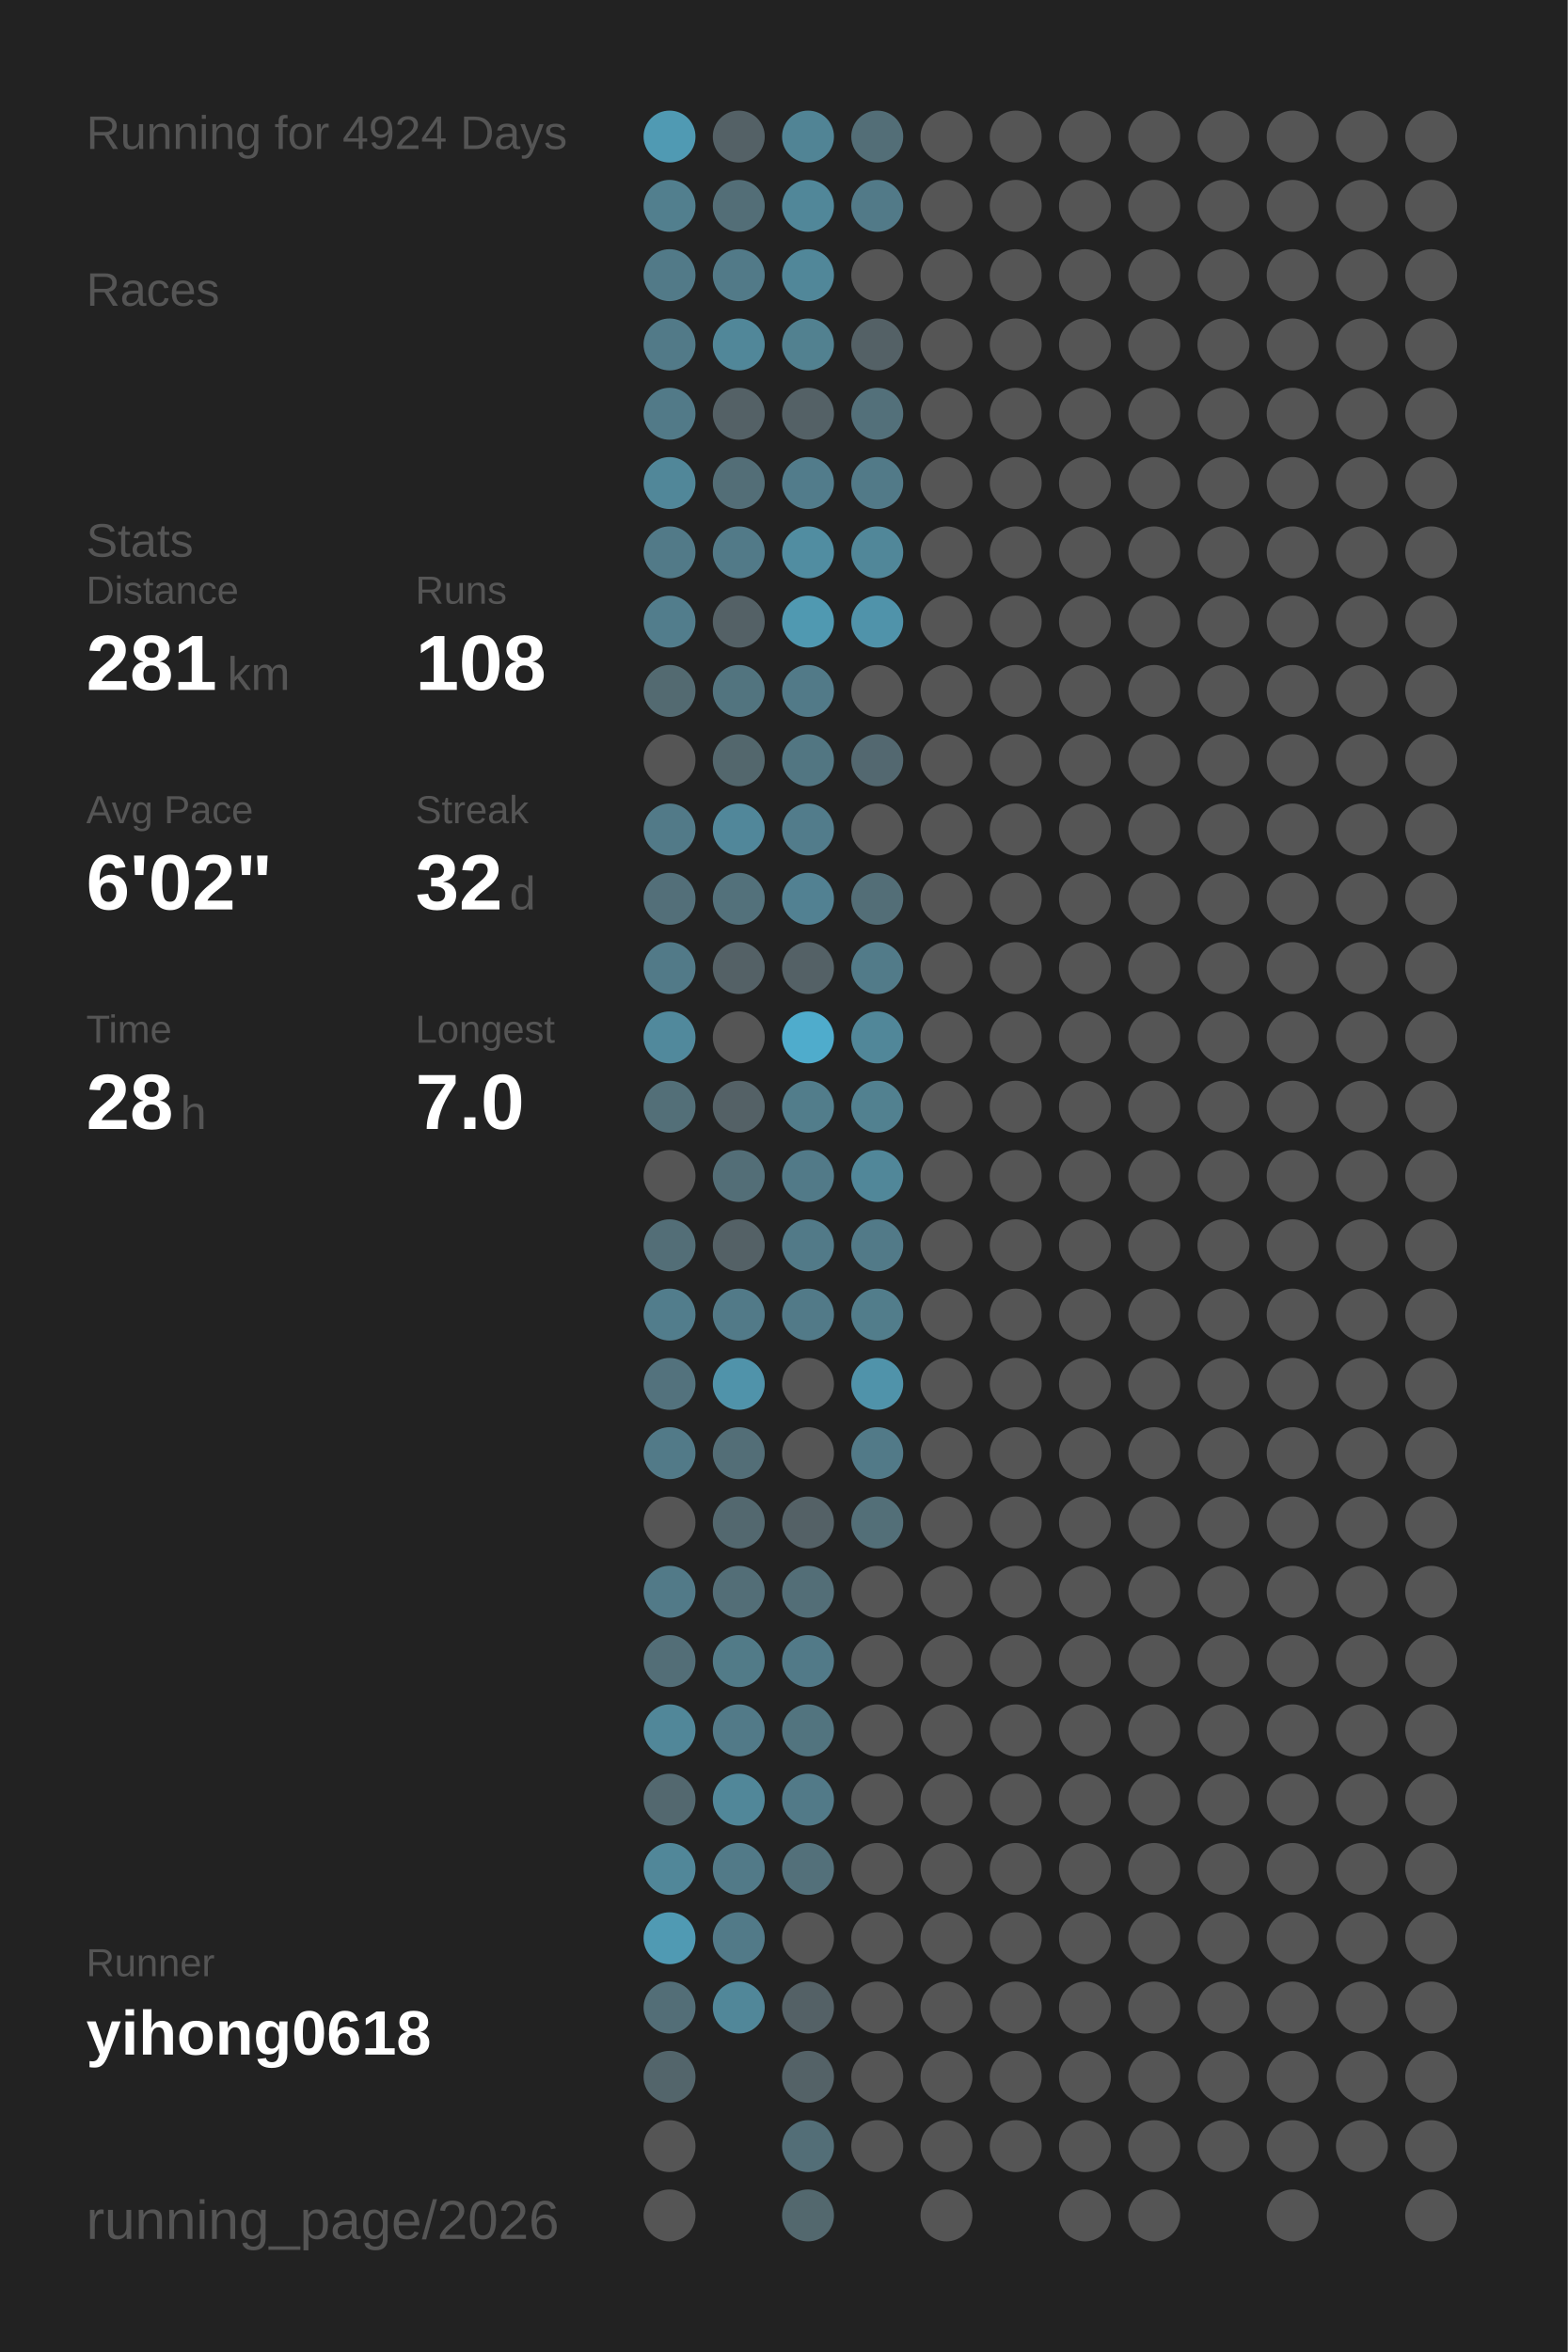
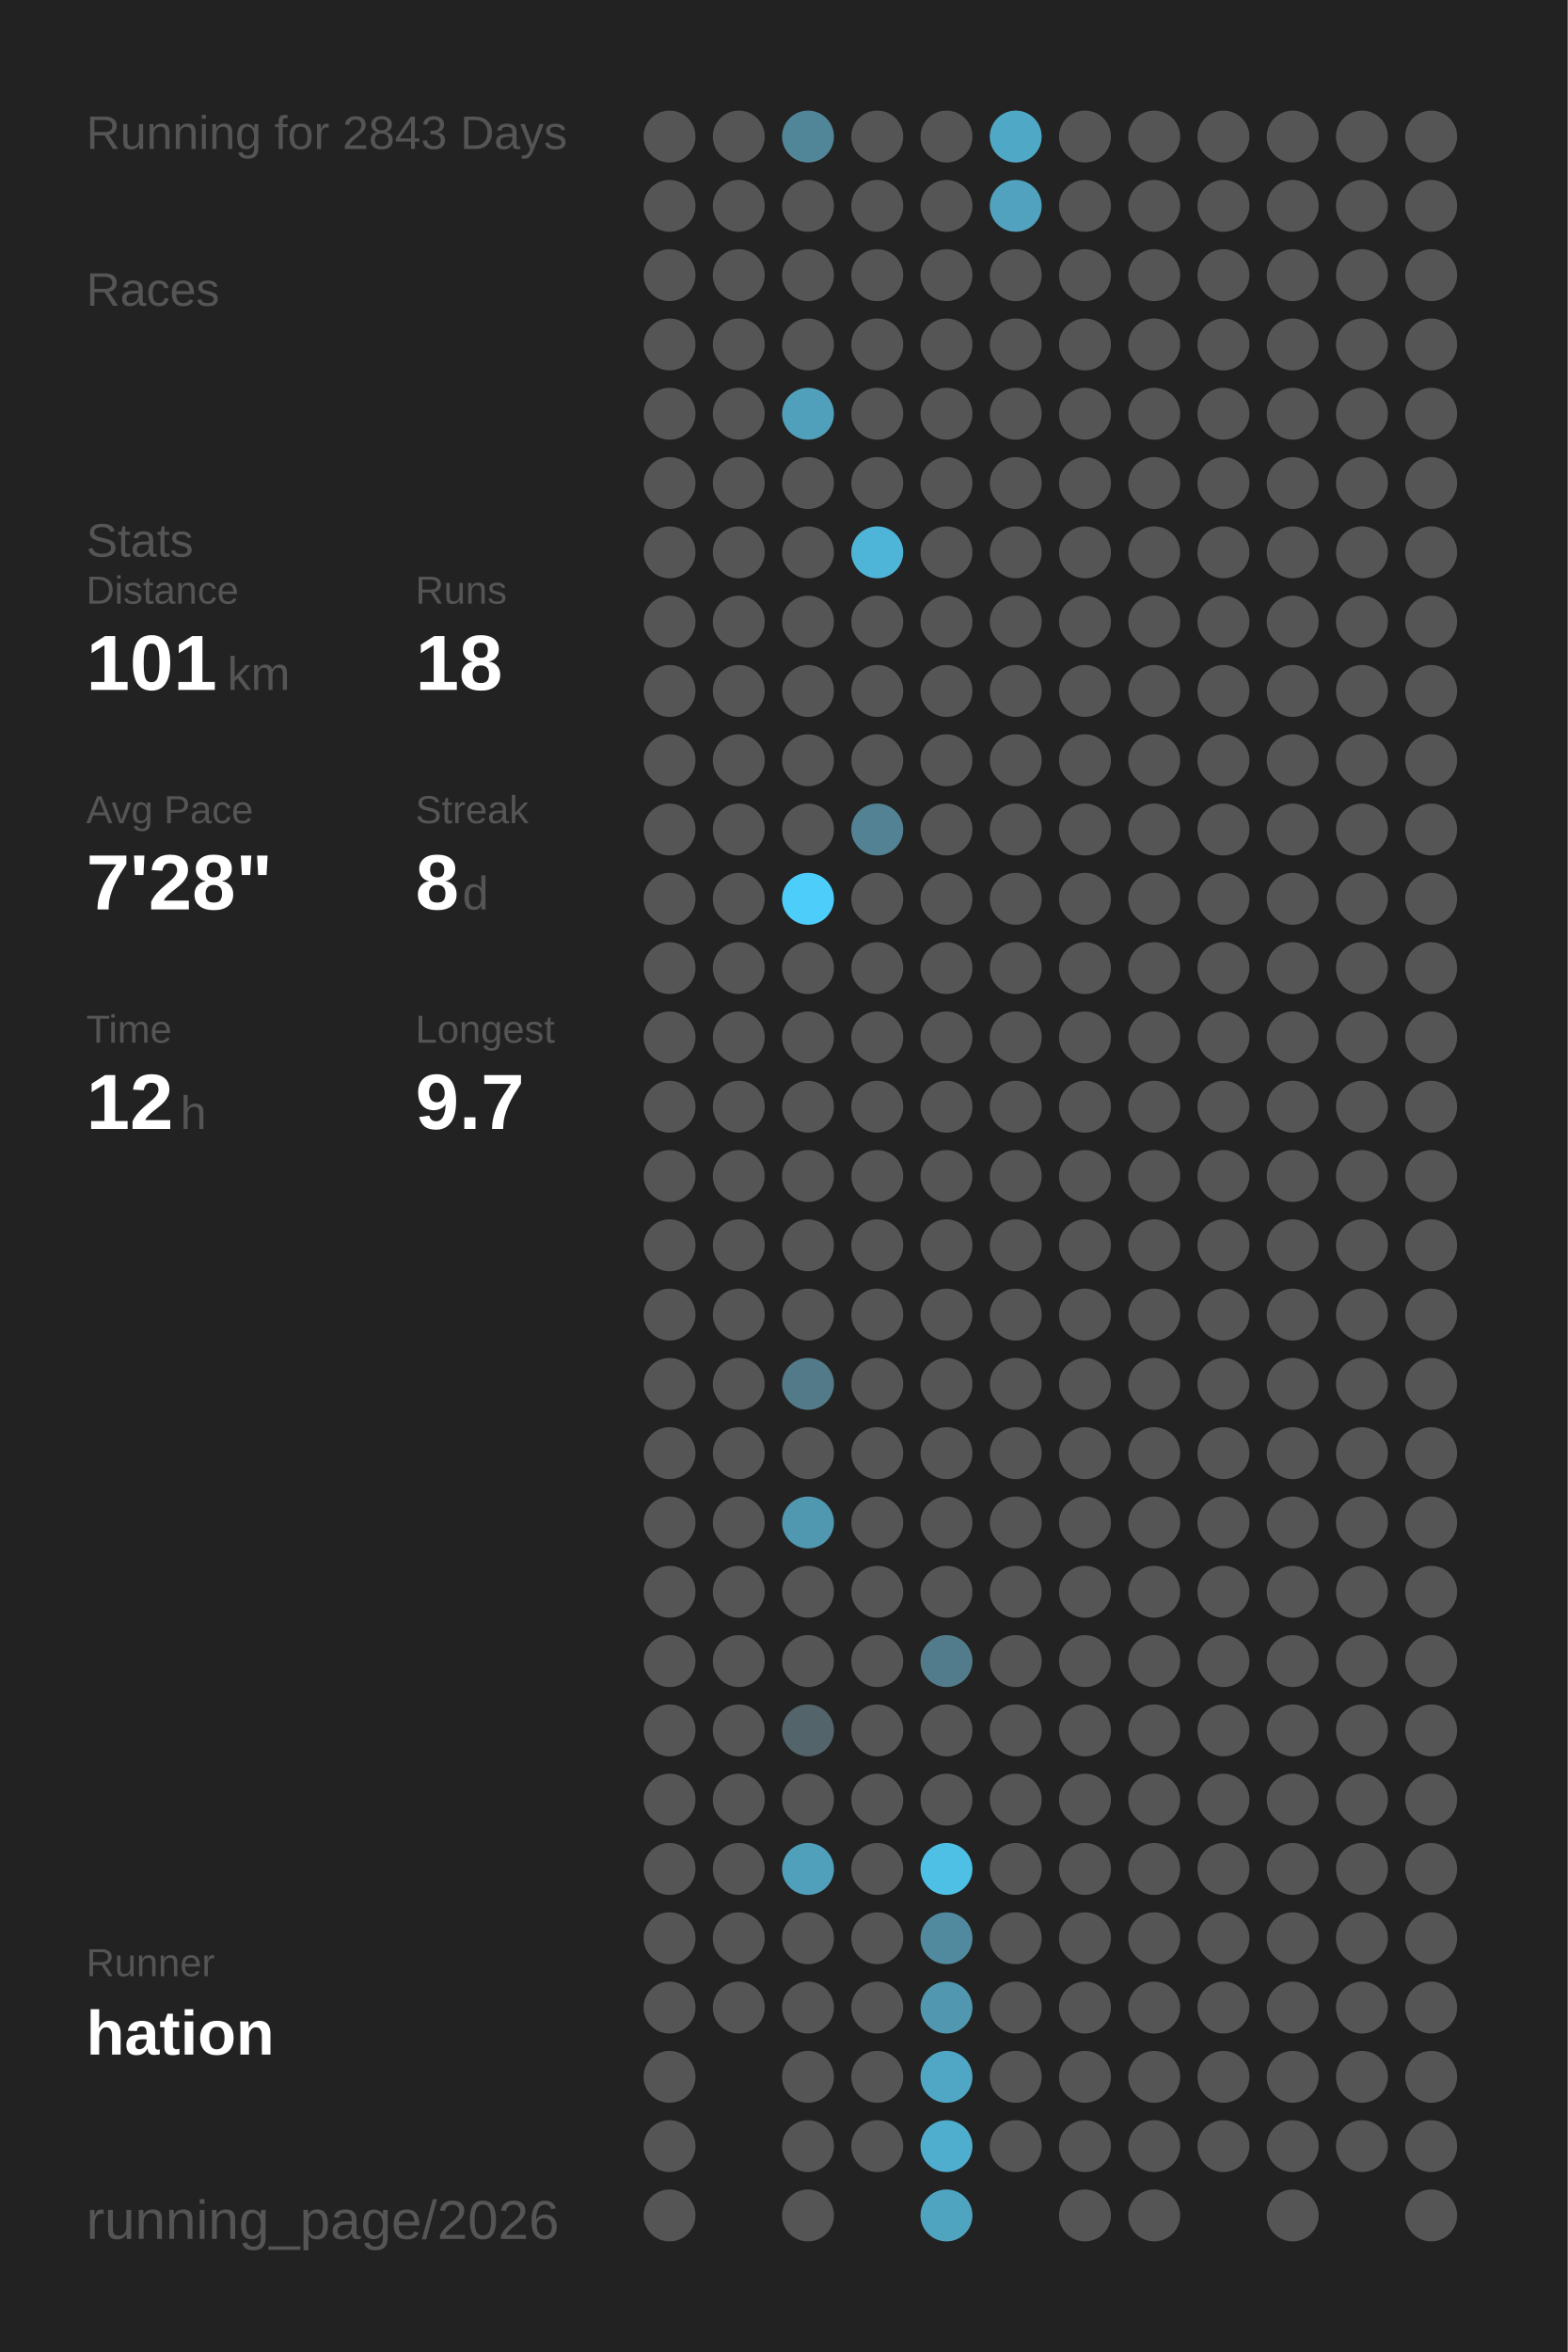
<svg xmlns="http://www.w3.org/2000/svg" baseProfile="full" height="300mm" version="1.1" viewBox="0,0,200,300" width="200mm">
  <defs />
  <rect fill="#222222" height="300" width="200" x="0" y="0" />
-   <text fill="#555555" style="font-size:6px; font-family:Arial;" x="11" y="19">Running for 4924 Days</text>
+   <text fill="#555555" style="font-size:6px; font-family:Arial;" x="11" y="19">Running for 2843 Days</text>
  <text fill="#555555" style="font-size:6px; font-family:Arial;" x="11" y="39">Races</text>
  <text fill="#555555" style="font-size:6px; font-family:Arial;" x="11" y="71">Stats</text>
  <text fill="#555555" style="font-size:5px; font-family:Arial;" x="11" y="77">Distance</text>
-   <text fill="#FFFFFF" style="font-size:10px; font-family:Arial; font-weight:bold;" x="11" y="88">281</text>
+   <text fill="#FFFFFF" style="font-size:10px; font-family:Arial; font-weight:bold;" x="11" y="88">101</text>
  <text fill="#555555" style="font-size:6px; font-family:Arial;" x="29" y="88">km</text>
  <text fill="#555555" style="font-size:5px; font-family:Arial;" x="53" y="77">Runs</text>
-   <text fill="#FFFFFF" style="font-size:10px; font-family:Arial; font-weight:bold;" x="53" y="88">108</text>
+   <text fill="#FFFFFF" style="font-size:10px; font-family:Arial; font-weight:bold;" x="53" y="88">18</text>
  <text fill="#555555" style="font-size:5px; font-family:Arial;" x="11" y="105">Avg Pace</text>
-   <text fill="#FFFFFF" style="font-size:10px; font-family:Arial; font-weight:bold;" x="11" y="116">6'02"</text>
+   <text fill="#FFFFFF" style="font-size:10px; font-family:Arial; font-weight:bold;" x="11" y="116">7'28"</text>
  <text fill="#555555" style="font-size:5px; font-family:Arial;" x="53" y="105">Streak</text>
-   <text fill="#FFFFFF" style="font-size:10px; font-family:Arial; font-weight:bold;" x="53" y="116">32</text>
-   <text fill="#555555" style="font-size:6px; font-family:Arial;" x="65" y="116">d</text>
+   <text fill="#FFFFFF" style="font-size:10px; font-family:Arial; font-weight:bold;" x="53" y="116">8</text>
+   <text fill="#555555" style="font-size:6px; font-family:Arial;" x="59" y="116">d</text>
  <text fill="#555555" style="font-size:5px; font-family:Arial;" x="11" y="133">Time</text>
-   <text fill="#FFFFFF" style="font-size:10px; font-family:Arial; font-weight:bold;" x="11" y="144">28</text>
+   <text fill="#FFFFFF" style="font-size:10px; font-family:Arial; font-weight:bold;" x="11" y="144">12</text>
  <text fill="#555555" style="font-size:6px; font-family:Arial;" x="23" y="144">h</text>
  <text fill="#555555" style="font-size:5px; font-family:Arial;" x="53" y="133">Longest</text>
-   <text fill="#FFFFFF" style="font-size:10px; font-family:Arial; font-weight:bold;" x="53" y="144">7.0</text>
+   <text fill="#FFFFFF" style="font-size:10px; font-family:Arial; font-weight:bold;" x="53" y="144">9.7</text>
  <text fill="#555555" style="font-size:5px; font-family:Arial;" x="11" y="252.065">Runner</text>
-   <text fill="#FFFFFF" style="font-size:8px; font-family:Arial; font-weight:bold;" x="11" y="262.065">yihong0618</text>
+   <text fill="#FFFFFF" style="font-size:8px; font-family:Arial; font-weight:bold;" x="11" y="262.065">hation</text>
  <text fill="#555555" style="font-size:7px; font-family:Arial;" x="11" y="285.581">running_page/2026</text>
-   <circle cx="85.417" cy="17.419" fill="#509ab3" r="3.312" />
-   <circle cx="85.417" cy="26.258" fill="#527f8e" r="3.312" />
-   <circle cx="85.417" cy="35.097" fill="#527a88" r="3.312" />
-   <circle cx="85.417" cy="43.935" fill="#527a88" r="3.312" />
-   <circle cx="85.417" cy="52.774" fill="#527a88" r="3.312" />
-   <circle cx="85.417" cy="61.613" fill="#518799" r="3.312" />
-   <circle cx="85.417" cy="70.452" fill="#527a88" r="3.312" />
-   <circle cx="85.417" cy="79.29" fill="#527d8c" r="3.312" />
-   <circle cx="85.417" cy="88.129" fill="#536a71" r="3.312" />
+   <circle cx="85.417" cy="17.419" fill="#555555" r="3.312" />
+   <circle cx="85.417" cy="26.258" fill="#555555" r="3.312" />
+   <circle cx="85.417" cy="35.097" fill="#555555" r="3.312" />
+   <circle cx="85.417" cy="43.935" fill="#555555" r="3.312" />
+   <circle cx="85.417" cy="52.774" fill="#555555" r="3.312" />
+   <circle cx="85.417" cy="61.613" fill="#555555" r="3.312" />
+   <circle cx="85.417" cy="70.452" fill="#555555" r="3.312" />
+   <circle cx="85.417" cy="79.29" fill="#555555" r="3.312" />
+   <circle cx="85.417" cy="88.129" fill="#555555" r="3.312" />
  <circle cx="85.417" cy="96.968" fill="#555555" r="3.312" />
-   <circle cx="85.417" cy="105.806" fill="#527a88" r="3.312" />
-   <circle cx="85.417" cy="114.645" fill="#536f79" r="3.312" />
-   <circle cx="85.417" cy="123.484" fill="#527a88" r="3.312" />
-   <circle cx="85.417" cy="132.323" fill="#51899c" r="3.312" />
-   <circle cx="85.417" cy="141.161" fill="#536f78" r="3.312" />
+   <circle cx="85.417" cy="105.806" fill="#555555" r="3.312" />
+   <circle cx="85.417" cy="114.645" fill="#555555" r="3.312" />
+   <circle cx="85.417" cy="123.484" fill="#555555" r="3.312" />
+   <circle cx="85.417" cy="132.323" fill="#555555" r="3.312" />
+   <circle cx="85.417" cy="141.161" fill="#555555" r="3.312" />
  <circle cx="85.417" cy="150" fill="#555555" r="3.312" />
-   <circle cx="85.417" cy="158.839" fill="#536e77" r="3.312" />
-   <circle cx="85.417" cy="167.677" fill="#527d8c" r="3.312" />
-   <circle cx="85.417" cy="176.516" fill="#53727d" r="3.312" />
-   <circle cx="85.417" cy="185.355" fill="#527a88" r="3.312" />
+   <circle cx="85.417" cy="158.839" fill="#555555" r="3.312" />
+   <circle cx="85.417" cy="167.677" fill="#555555" r="3.312" />
+   <circle cx="85.417" cy="176.516" fill="#555555" r="3.312" />
+   <circle cx="85.417" cy="185.355" fill="#555555" r="3.312" />
  <circle cx="85.417" cy="194.194" fill="#555555" r="3.312" />
-   <circle cx="85.417" cy="203.032" fill="#527a88" r="3.312" />
-   <circle cx="85.417" cy="211.871" fill="#536e77" r="3.312" />
-   <circle cx="85.417" cy="220.71" fill="#518799" r="3.312" />
-   <circle cx="85.417" cy="229.548" fill="#53686f" r="3.312" />
-   <circle cx="85.417" cy="238.387" fill="#518799" r="3.312" />
-   <circle cx="85.417" cy="247.226" fill="#509ab3" r="3.312" />
-   <circle cx="85.417" cy="256.065" fill="#536e77" r="3.312" />
-   <circle cx="85.417" cy="264.903" fill="#53656b" r="3.312" />
+   <circle cx="85.417" cy="203.032" fill="#555555" r="3.312" />
+   <circle cx="85.417" cy="211.871" fill="#555555" r="3.312" />
+   <circle cx="85.417" cy="220.71" fill="#555555" r="3.312" />
+   <circle cx="85.417" cy="229.548" fill="#555555" r="3.312" />
+   <circle cx="85.417" cy="238.387" fill="#555555" r="3.312" />
+   <circle cx="85.417" cy="247.226" fill="#555555" r="3.312" />
+   <circle cx="85.417" cy="256.065" fill="#555555" r="3.312" />
+   <circle cx="85.417" cy="264.903" fill="#555555" r="3.312" />
  <circle cx="85.417" cy="273.742" fill="#555555" r="3.312" />
  <circle cx="85.417" cy="282.581" fill="#555555" r="3.312" />
-   <circle cx="94.25" cy="17.419" fill="#546166" r="3.312" />
-   <circle cx="94.25" cy="26.258" fill="#536e77" r="3.312" />
-   <circle cx="94.25" cy="35.097" fill="#527a88" r="3.312" />
-   <circle cx="94.25" cy="43.935" fill="#518799" r="3.312" />
-   <circle cx="94.25" cy="52.774" fill="#546166" r="3.312" />
-   <circle cx="94.25" cy="61.613" fill="#536e77" r="3.312" />
-   <circle cx="94.25" cy="70.452" fill="#527a88" r="3.312" />
-   <circle cx="94.25" cy="79.29" fill="#546166" r="3.312" />
-   <circle cx="94.25" cy="88.129" fill="#52747f" r="3.312" />
-   <circle cx="94.25" cy="96.968" fill="#53676d" r="3.312" />
-   <circle cx="94.25" cy="105.806" fill="#51879a" r="3.312" />
-   <circle cx="94.25" cy="114.645" fill="#53717b" r="3.312" />
-   <circle cx="94.25" cy="123.484" fill="#546166" r="3.312" />
+   <circle cx="94.25" cy="17.419" fill="#555555" r="3.312" />
+   <circle cx="94.25" cy="26.258" fill="#555555" r="3.312" />
+   <circle cx="94.25" cy="35.097" fill="#555555" r="3.312" />
+   <circle cx="94.25" cy="43.935" fill="#555555" r="3.312" />
+   <circle cx="94.25" cy="52.774" fill="#555555" r="3.312" />
+   <circle cx="94.25" cy="61.613" fill="#555555" r="3.312" />
+   <circle cx="94.25" cy="70.452" fill="#555555" r="3.312" />
+   <circle cx="94.25" cy="79.29" fill="#555555" r="3.312" />
+   <circle cx="94.25" cy="88.129" fill="#555555" r="3.312" />
+   <circle cx="94.25" cy="96.968" fill="#555555" r="3.312" />
+   <circle cx="94.25" cy="105.806" fill="#555555" r="3.312" />
+   <circle cx="94.25" cy="114.645" fill="#555555" r="3.312" />
+   <circle cx="94.25" cy="123.484" fill="#555555" r="3.312" />
  <circle cx="94.25" cy="132.323" fill="#555555" r="3.312" />
-   <circle cx="94.25" cy="141.161" fill="#546166" r="3.312" />
-   <circle cx="94.25" cy="150" fill="#536e77" r="3.312" />
-   <circle cx="94.25" cy="158.839" fill="#546166" r="3.312" />
-   <circle cx="94.25" cy="167.677" fill="#527a88" r="3.312" />
-   <circle cx="94.25" cy="176.516" fill="#5093aa" r="3.312" />
-   <circle cx="94.25" cy="185.355" fill="#536e77" r="3.312" />
-   <circle cx="94.25" cy="194.194" fill="#53686f" r="3.312" />
-   <circle cx="94.25" cy="203.032" fill="#536e77" r="3.312" />
-   <circle cx="94.25" cy="211.871" fill="#527b88" r="3.312" />
-   <circle cx="94.25" cy="220.71" fill="#527a88" r="3.312" />
-   <circle cx="94.25" cy="229.548" fill="#518799" r="3.312" />
-   <circle cx="94.25" cy="238.387" fill="#527a88" r="3.312" />
-   <circle cx="94.25" cy="247.226" fill="#527a88" r="3.312" />
-   <circle cx="94.25" cy="256.065" fill="#518799" r="3.312" />
-   <circle cx="103.083" cy="17.419" fill="#518495" r="3.312" />
-   <circle cx="103.083" cy="26.258" fill="#518799" r="3.312" />
-   <circle cx="103.083" cy="35.097" fill="#518799" r="3.312" />
-   <circle cx="103.083" cy="43.935" fill="#528190" r="3.312" />
-   <circle cx="103.083" cy="52.774" fill="#546166" r="3.312" />
-   <circle cx="103.083" cy="61.613" fill="#527c8b" r="3.312" />
-   <circle cx="103.083" cy="70.452" fill="#518da1" r="3.312" />
-   <circle cx="103.083" cy="79.29" fill="#5099b1" r="3.312" />
-   <circle cx="103.083" cy="88.129" fill="#527a88" r="3.312" />
-   <circle cx="103.083" cy="96.968" fill="#527682" r="3.312" />
-   <circle cx="103.083" cy="105.806" fill="#527c8b" r="3.312" />
-   <circle cx="103.083" cy="114.645" fill="#528192" r="3.312" />
-   <circle cx="103.083" cy="123.484" fill="#546166" r="3.312" />
-   <circle cx="103.083" cy="132.323" fill="#4faccc" r="3.312" />
-   <circle cx="103.083" cy="141.161" fill="#527d8b" r="3.312" />
-   <circle cx="103.083" cy="150" fill="#527a88" r="3.312" />
-   <circle cx="103.083" cy="158.839" fill="#527a88" r="3.312" />
-   <circle cx="103.083" cy="167.677" fill="#527a88" r="3.312" />
-   <circle cx="103.083" cy="176.516" fill="#555555" r="3.312" />
+   <circle cx="94.25" cy="141.161" fill="#555555" r="3.312" />
+   <circle cx="94.25" cy="150" fill="#555555" r="3.312" />
+   <circle cx="94.25" cy="158.839" fill="#555555" r="3.312" />
+   <circle cx="94.25" cy="167.677" fill="#555555" r="3.312" />
+   <circle cx="94.25" cy="176.516" fill="#555555" r="3.312" />
+   <circle cx="94.25" cy="185.355" fill="#555555" r="3.312" />
+   <circle cx="94.25" cy="194.194" fill="#555555" r="3.312" />
+   <circle cx="94.25" cy="203.032" fill="#555555" r="3.312" />
+   <circle cx="94.25" cy="211.871" fill="#555555" r="3.312" />
+   <circle cx="94.25" cy="220.71" fill="#555555" r="3.312" />
+   <circle cx="94.25" cy="229.548" fill="#555555" r="3.312" />
+   <circle cx="94.25" cy="238.387" fill="#555555" r="3.312" />
+   <circle cx="94.25" cy="247.226" fill="#555555" r="3.312" />
+   <circle cx="94.25" cy="256.065" fill="#555555" r="3.312" />
+   <circle cx="103.083" cy="17.419" fill="#518698" r="3.312" />
+   <circle cx="103.083" cy="26.258" fill="#555555" r="3.312" />
+   <circle cx="103.083" cy="35.097" fill="#555555" r="3.312" />
+   <circle cx="103.083" cy="43.935" fill="#555555" r="3.312" />
+   <circle cx="103.083" cy="52.774" fill="#50a0bb" r="3.312" />
+   <circle cx="103.083" cy="61.613" fill="#555555" r="3.312" />
+   <circle cx="103.083" cy="70.452" fill="#555555" r="3.312" />
+   <circle cx="103.083" cy="79.29" fill="#555555" r="3.312" />
+   <circle cx="103.083" cy="88.129" fill="#555555" r="3.312" />
+   <circle cx="103.083" cy="96.968" fill="#555555" r="3.312" />
+   <circle cx="103.083" cy="105.806" fill="#555555" r="3.312" />
+   <circle cx="103.083" cy="114.645" fill="#4dcefa" r="3.312" />
+   <circle cx="103.083" cy="123.484" fill="#555555" r="3.312" />
+   <circle cx="103.083" cy="132.323" fill="#555555" r="3.312" />
+   <circle cx="103.083" cy="141.161" fill="#555555" r="3.312" />
+   <circle cx="103.083" cy="150" fill="#555555" r="3.312" />
+   <circle cx="103.083" cy="158.839" fill="#555555" r="3.312" />
+   <circle cx="103.083" cy="167.677" fill="#555555" r="3.312" />
+   <circle cx="103.083" cy="176.516" fill="#527a88" r="3.312" />
  <circle cx="103.083" cy="185.355" fill="#555555" r="3.312" />
-   <circle cx="103.083" cy="194.194" fill="#546166" r="3.312" />
-   <circle cx="103.083" cy="203.032" fill="#536e77" r="3.312" />
-   <circle cx="103.083" cy="211.871" fill="#527a88" r="3.312" />
-   <circle cx="103.083" cy="220.71" fill="#52747f" r="3.312" />
-   <circle cx="103.083" cy="229.548" fill="#527a88" r="3.312" />
-   <circle cx="103.083" cy="238.387" fill="#53707a" r="3.312" />
+   <circle cx="103.083" cy="194.194" fill="#5097b0" r="3.312" />
+   <circle cx="103.083" cy="203.032" fill="#555555" r="3.312" />
+   <circle cx="103.083" cy="211.871" fill="#555555" r="3.312" />
+   <circle cx="103.083" cy="220.71" fill="#53646a" r="3.312" />
+   <circle cx="103.083" cy="229.548" fill="#555555" r="3.312" />
+   <circle cx="103.083" cy="238.387" fill="#50a0bb" r="3.312" />
  <circle cx="103.083" cy="247.226" fill="#555555" r="3.312" />
-   <circle cx="103.083" cy="256.065" fill="#546166" r="3.312" />
-   <circle cx="103.083" cy="264.903" fill="#546267" r="3.312" />
-   <circle cx="103.083" cy="273.742" fill="#536e77" r="3.312" />
-   <circle cx="103.083" cy="282.581" fill="#53686e" r="3.312" />
-   <circle cx="111.917" cy="17.419" fill="#536e77" r="3.312" />
-   <circle cx="111.917" cy="26.258" fill="#527a88" r="3.312" />
+   <circle cx="103.083" cy="256.065" fill="#555555" r="3.312" />
+   <circle cx="103.083" cy="264.903" fill="#555555" r="3.312" />
+   <circle cx="103.083" cy="273.742" fill="#555555" r="3.312" />
+   <circle cx="103.083" cy="282.581" fill="#555555" r="3.312" />
+   <circle cx="111.917" cy="17.419" fill="#555555" r="3.312" />
+   <circle cx="111.917" cy="26.258" fill="#555555" r="3.312" />
  <circle cx="111.917" cy="35.097" fill="#555555" r="3.312" />
-   <circle cx="111.917" cy="43.935" fill="#546166" r="3.312" />
-   <circle cx="111.917" cy="52.774" fill="#53707a" r="3.312" />
-   <circle cx="111.917" cy="61.613" fill="#527a88" r="3.312" />
-   <circle cx="111.917" cy="70.452" fill="#518799" r="3.312" />
-   <circle cx="111.917" cy="79.29" fill="#5093aa" r="3.312" />
+   <circle cx="111.917" cy="43.935" fill="#555555" r="3.312" />
+   <circle cx="111.917" cy="52.774" fill="#555555" r="3.312" />
+   <circle cx="111.917" cy="61.613" fill="#555555" r="3.312" />
+   <circle cx="111.917" cy="70.452" fill="#4eb5d8" r="3.312" />
+   <circle cx="111.917" cy="79.29" fill="#555555" r="3.312" />
  <circle cx="111.917" cy="88.129" fill="#555555" r="3.312" />
-   <circle cx="111.917" cy="96.968" fill="#536870" r="3.312" />
-   <circle cx="111.917" cy="105.806" fill="#555555" r="3.312" />
-   <circle cx="111.917" cy="114.645" fill="#536e77" r="3.312" />
-   <circle cx="111.917" cy="123.484" fill="#527b89" r="3.312" />
-   <circle cx="111.917" cy="132.323" fill="#518799" r="3.312" />
-   <circle cx="111.917" cy="141.161" fill="#528190" r="3.312" />
-   <circle cx="111.917" cy="150" fill="#518799" r="3.312" />
-   <circle cx="111.917" cy="158.839" fill="#527a88" r="3.312" />
-   <circle cx="111.917" cy="167.677" fill="#527d8b" r="3.312" />
-   <circle cx="111.917" cy="176.516" fill="#5093aa" r="3.312" />
-   <circle cx="111.917" cy="185.355" fill="#527a88" r="3.312" />
-   <circle cx="111.917" cy="194.194" fill="#536f78" r="3.312" />
+   <circle cx="111.917" cy="96.968" fill="#555555" r="3.312" />
+   <circle cx="111.917" cy="105.806" fill="#528293" r="3.312" />
+   <circle cx="111.917" cy="114.645" fill="#555555" r="3.312" />
+   <circle cx="111.917" cy="123.484" fill="#555555" r="3.312" />
+   <circle cx="111.917" cy="132.323" fill="#555555" r="3.312" />
+   <circle cx="111.917" cy="141.161" fill="#555555" r="3.312" />
+   <circle cx="111.917" cy="150" fill="#555555" r="3.312" />
+   <circle cx="111.917" cy="158.839" fill="#555555" r="3.312" />
+   <circle cx="111.917" cy="167.677" fill="#555555" r="3.312" />
+   <circle cx="111.917" cy="176.516" fill="#555555" r="3.312" />
+   <circle cx="111.917" cy="185.355" fill="#555555" r="3.312" />
+   <circle cx="111.917" cy="194.194" fill="#555555" r="3.312" />
  <circle cx="111.917" cy="203.032" fill="#555555" r="3.312" />
  <circle cx="111.917" cy="211.871" fill="#555555" r="3.312" />
  <circle cx="111.917" cy="220.71" fill="#555555" r="3.312" />
  <circle cx="111.917" cy="229.548" fill="#555555" r="3.312" />
  <circle cx="111.917" cy="238.387" fill="#555555" r="3.312" />
  <circle cx="111.917" cy="247.226" fill="#555555" r="3.312" />
  <circle cx="111.917" cy="256.065" fill="#555555" r="3.312" />
  <circle cx="111.917" cy="264.903" fill="#555555" r="3.312" />
  <circle cx="111.917" cy="273.742" fill="#555555" r="3.312" />
  <circle cx="120.75" cy="17.419" fill="#555555" r="3.312" />
  <circle cx="120.75" cy="26.258" fill="#555555" r="3.312" />
  <circle cx="120.75" cy="35.097" fill="#555555" r="3.312" />
  <circle cx="120.75" cy="43.935" fill="#555555" r="3.312" />
  <circle cx="120.75" cy="52.774" fill="#555555" r="3.312" />
  <circle cx="120.75" cy="61.613" fill="#555555" r="3.312" />
  <circle cx="120.75" cy="70.452" fill="#555555" r="3.312" />
  <circle cx="120.75" cy="79.29" fill="#555555" r="3.312" />
  <circle cx="120.75" cy="88.129" fill="#555555" r="3.312" />
  <circle cx="120.75" cy="96.968" fill="#555555" r="3.312" />
  <circle cx="120.75" cy="105.806" fill="#555555" r="3.312" />
  <circle cx="120.75" cy="114.645" fill="#555555" r="3.312" />
  <circle cx="120.75" cy="123.484" fill="#555555" r="3.312" />
  <circle cx="120.75" cy="132.323" fill="#555555" r="3.312" />
  <circle cx="120.75" cy="141.161" fill="#555555" r="3.312" />
  <circle cx="120.75" cy="150" fill="#555555" r="3.312" />
  <circle cx="120.75" cy="158.839" fill="#555555" r="3.312" />
  <circle cx="120.75" cy="167.677" fill="#555555" r="3.312" />
  <circle cx="120.75" cy="176.516" fill="#555555" r="3.312" />
  <circle cx="120.75" cy="185.355" fill="#555555" r="3.312" />
  <circle cx="120.75" cy="194.194" fill="#555555" r="3.312" />
  <circle cx="120.75" cy="203.032" fill="#555555" r="3.312" />
-   <circle cx="120.75" cy="211.871" fill="#555555" r="3.312" />
+   <circle cx="120.75" cy="211.871" fill="#527c8b" r="3.312" />
  <circle cx="120.75" cy="220.71" fill="#555555" r="3.312" />
  <circle cx="120.75" cy="229.548" fill="#555555" r="3.312" />
-   <circle cx="120.75" cy="238.387" fill="#555555" r="3.312" />
-   <circle cx="120.75" cy="247.226" fill="#555555" r="3.312" />
-   <circle cx="120.75" cy="256.065" fill="#555555" r="3.312" />
-   <circle cx="120.75" cy="264.903" fill="#555555" r="3.312" />
-   <circle cx="120.75" cy="273.742" fill="#555555" r="3.312" />
-   <circle cx="120.75" cy="282.581" fill="#555555" r="3.312" />
-   <circle cx="129.583" cy="17.419" fill="#555555" r="3.312" />
-   <circle cx="129.583" cy="26.258" fill="#555555" r="3.312" />
+   <circle cx="120.75" cy="238.387" fill="#4ebfe5" r="3.312" />
+   <circle cx="120.75" cy="247.226" fill="#518a9e" r="3.312" />
+   <circle cx="120.75" cy="256.065" fill="#5097af" r="3.312" />
+   <circle cx="120.75" cy="264.903" fill="#4fa7c5" r="3.312" />
+   <circle cx="120.75" cy="273.742" fill="#4faece" r="3.312" />
+   <circle cx="120.75" cy="282.581" fill="#4fa4c0" r="3.312" />
+   <circle cx="129.583" cy="17.419" fill="#4fa8c6" r="3.312" />
+   <circle cx="129.583" cy="26.258" fill="#50a2be" r="3.312" />
  <circle cx="129.583" cy="35.097" fill="#555555" r="3.312" />
  <circle cx="129.583" cy="43.935" fill="#555555" r="3.312" />
  <circle cx="129.583" cy="52.774" fill="#555555" r="3.312" />
  <circle cx="129.583" cy="61.613" fill="#555555" r="3.312" />
  <circle cx="129.583" cy="70.452" fill="#555555" r="3.312" />
  <circle cx="129.583" cy="79.29" fill="#555555" r="3.312" />
  <circle cx="129.583" cy="88.129" fill="#555555" r="3.312" />
  <circle cx="129.583" cy="96.968" fill="#555555" r="3.312" />
  <circle cx="129.583" cy="105.806" fill="#555555" r="3.312" />
  <circle cx="129.583" cy="114.645" fill="#555555" r="3.312" />
  <circle cx="129.583" cy="123.484" fill="#555555" r="3.312" />
  <circle cx="129.583" cy="132.323" fill="#555555" r="3.312" />
  <circle cx="129.583" cy="141.161" fill="#555555" r="3.312" />
  <circle cx="129.583" cy="150" fill="#555555" r="3.312" />
  <circle cx="129.583" cy="158.839" fill="#555555" r="3.312" />
  <circle cx="129.583" cy="167.677" fill="#555555" r="3.312" />
  <circle cx="129.583" cy="176.516" fill="#555555" r="3.312" />
  <circle cx="129.583" cy="185.355" fill="#555555" r="3.312" />
  <circle cx="129.583" cy="194.194" fill="#555555" r="3.312" />
  <circle cx="129.583" cy="203.032" fill="#555555" r="3.312" />
  <circle cx="129.583" cy="211.871" fill="#555555" r="3.312" />
  <circle cx="129.583" cy="220.71" fill="#555555" r="3.312" />
  <circle cx="129.583" cy="229.548" fill="#555555" r="3.312" />
  <circle cx="129.583" cy="238.387" fill="#555555" r="3.312" />
  <circle cx="129.583" cy="247.226" fill="#555555" r="3.312" />
  <circle cx="129.583" cy="256.065" fill="#555555" r="3.312" />
  <circle cx="129.583" cy="264.903" fill="#555555" r="3.312" />
  <circle cx="129.583" cy="273.742" fill="#555555" r="3.312" />
  <circle cx="138.417" cy="17.419" fill="#555555" r="3.312" />
  <circle cx="138.417" cy="26.258" fill="#555555" r="3.312" />
  <circle cx="138.417" cy="35.097" fill="#555555" r="3.312" />
  <circle cx="138.417" cy="43.935" fill="#555555" r="3.312" />
  <circle cx="138.417" cy="52.774" fill="#555555" r="3.312" />
  <circle cx="138.417" cy="61.613" fill="#555555" r="3.312" />
  <circle cx="138.417" cy="70.452" fill="#555555" r="3.312" />
  <circle cx="138.417" cy="79.29" fill="#555555" r="3.312" />
  <circle cx="138.417" cy="88.129" fill="#555555" r="3.312" />
  <circle cx="138.417" cy="96.968" fill="#555555" r="3.312" />
  <circle cx="138.417" cy="105.806" fill="#555555" r="3.312" />
  <circle cx="138.417" cy="114.645" fill="#555555" r="3.312" />
  <circle cx="138.417" cy="123.484" fill="#555555" r="3.312" />
  <circle cx="138.417" cy="132.323" fill="#555555" r="3.312" />
  <circle cx="138.417" cy="141.161" fill="#555555" r="3.312" />
  <circle cx="138.417" cy="150" fill="#555555" r="3.312" />
  <circle cx="138.417" cy="158.839" fill="#555555" r="3.312" />
  <circle cx="138.417" cy="167.677" fill="#555555" r="3.312" />
  <circle cx="138.417" cy="176.516" fill="#555555" r="3.312" />
  <circle cx="138.417" cy="185.355" fill="#555555" r="3.312" />
  <circle cx="138.417" cy="194.194" fill="#555555" r="3.312" />
  <circle cx="138.417" cy="203.032" fill="#555555" r="3.312" />
  <circle cx="138.417" cy="211.871" fill="#555555" r="3.312" />
  <circle cx="138.417" cy="220.71" fill="#555555" r="3.312" />
  <circle cx="138.417" cy="229.548" fill="#555555" r="3.312" />
  <circle cx="138.417" cy="238.387" fill="#555555" r="3.312" />
  <circle cx="138.417" cy="247.226" fill="#555555" r="3.312" />
  <circle cx="138.417" cy="256.065" fill="#555555" r="3.312" />
  <circle cx="138.417" cy="264.903" fill="#555555" r="3.312" />
  <circle cx="138.417" cy="273.742" fill="#555555" r="3.312" />
  <circle cx="138.417" cy="282.581" fill="#555555" r="3.312" />
  <circle cx="147.25" cy="17.419" fill="#555555" r="3.312" />
  <circle cx="147.25" cy="26.258" fill="#555555" r="3.312" />
  <circle cx="147.25" cy="35.097" fill="#555555" r="3.312" />
  <circle cx="147.25" cy="43.935" fill="#555555" r="3.312" />
  <circle cx="147.25" cy="52.774" fill="#555555" r="3.312" />
  <circle cx="147.25" cy="61.613" fill="#555555" r="3.312" />
  <circle cx="147.25" cy="70.452" fill="#555555" r="3.312" />
  <circle cx="147.25" cy="79.29" fill="#555555" r="3.312" />
  <circle cx="147.25" cy="88.129" fill="#555555" r="3.312" />
  <circle cx="147.25" cy="96.968" fill="#555555" r="3.312" />
  <circle cx="147.25" cy="105.806" fill="#555555" r="3.312" />
  <circle cx="147.25" cy="114.645" fill="#555555" r="3.312" />
  <circle cx="147.25" cy="123.484" fill="#555555" r="3.312" />
  <circle cx="147.25" cy="132.323" fill="#555555" r="3.312" />
  <circle cx="147.25" cy="141.161" fill="#555555" r="3.312" />
  <circle cx="147.25" cy="150" fill="#555555" r="3.312" />
  <circle cx="147.25" cy="158.839" fill="#555555" r="3.312" />
  <circle cx="147.25" cy="167.677" fill="#555555" r="3.312" />
  <circle cx="147.25" cy="176.516" fill="#555555" r="3.312" />
  <circle cx="147.25" cy="185.355" fill="#555555" r="3.312" />
  <circle cx="147.25" cy="194.194" fill="#555555" r="3.312" />
  <circle cx="147.25" cy="203.032" fill="#555555" r="3.312" />
  <circle cx="147.25" cy="211.871" fill="#555555" r="3.312" />
  <circle cx="147.25" cy="220.71" fill="#555555" r="3.312" />
  <circle cx="147.25" cy="229.548" fill="#555555" r="3.312" />
  <circle cx="147.25" cy="238.387" fill="#555555" r="3.312" />
  <circle cx="147.25" cy="247.226" fill="#555555" r="3.312" />
  <circle cx="147.25" cy="256.065" fill="#555555" r="3.312" />
  <circle cx="147.25" cy="264.903" fill="#555555" r="3.312" />
  <circle cx="147.25" cy="273.742" fill="#555555" r="3.312" />
  <circle cx="147.25" cy="282.581" fill="#555555" r="3.312" />
  <circle cx="156.083" cy="17.419" fill="#555555" r="3.312" />
  <circle cx="156.083" cy="26.258" fill="#555555" r="3.312" />
  <circle cx="156.083" cy="35.097" fill="#555555" r="3.312" />
  <circle cx="156.083" cy="43.935" fill="#555555" r="3.312" />
  <circle cx="156.083" cy="52.774" fill="#555555" r="3.312" />
  <circle cx="156.083" cy="61.613" fill="#555555" r="3.312" />
  <circle cx="156.083" cy="70.452" fill="#555555" r="3.312" />
  <circle cx="156.083" cy="79.29" fill="#555555" r="3.312" />
  <circle cx="156.083" cy="88.129" fill="#555555" r="3.312" />
  <circle cx="156.083" cy="96.968" fill="#555555" r="3.312" />
  <circle cx="156.083" cy="105.806" fill="#555555" r="3.312" />
  <circle cx="156.083" cy="114.645" fill="#555555" r="3.312" />
  <circle cx="156.083" cy="123.484" fill="#555555" r="3.312" />
  <circle cx="156.083" cy="132.323" fill="#555555" r="3.312" />
  <circle cx="156.083" cy="141.161" fill="#555555" r="3.312" />
  <circle cx="156.083" cy="150" fill="#555555" r="3.312" />
  <circle cx="156.083" cy="158.839" fill="#555555" r="3.312" />
  <circle cx="156.083" cy="167.677" fill="#555555" r="3.312" />
  <circle cx="156.083" cy="176.516" fill="#555555" r="3.312" />
  <circle cx="156.083" cy="185.355" fill="#555555" r="3.312" />
  <circle cx="156.083" cy="194.194" fill="#555555" r="3.312" />
  <circle cx="156.083" cy="203.032" fill="#555555" r="3.312" />
  <circle cx="156.083" cy="211.871" fill="#555555" r="3.312" />
  <circle cx="156.083" cy="220.71" fill="#555555" r="3.312" />
  <circle cx="156.083" cy="229.548" fill="#555555" r="3.312" />
  <circle cx="156.083" cy="238.387" fill="#555555" r="3.312" />
  <circle cx="156.083" cy="247.226" fill="#555555" r="3.312" />
  <circle cx="156.083" cy="256.065" fill="#555555" r="3.312" />
  <circle cx="156.083" cy="264.903" fill="#555555" r="3.312" />
  <circle cx="156.083" cy="273.742" fill="#555555" r="3.312" />
  <circle cx="164.917" cy="17.419" fill="#555555" r="3.312" />
  <circle cx="164.917" cy="26.258" fill="#555555" r="3.312" />
  <circle cx="164.917" cy="35.097" fill="#555555" r="3.312" />
  <circle cx="164.917" cy="43.935" fill="#555555" r="3.312" />
  <circle cx="164.917" cy="52.774" fill="#555555" r="3.312" />
  <circle cx="164.917" cy="61.613" fill="#555555" r="3.312" />
  <circle cx="164.917" cy="70.452" fill="#555555" r="3.312" />
  <circle cx="164.917" cy="79.29" fill="#555555" r="3.312" />
  <circle cx="164.917" cy="88.129" fill="#555555" r="3.312" />
  <circle cx="164.917" cy="96.968" fill="#555555" r="3.312" />
  <circle cx="164.917" cy="105.806" fill="#555555" r="3.312" />
  <circle cx="164.917" cy="114.645" fill="#555555" r="3.312" />
  <circle cx="164.917" cy="123.484" fill="#555555" r="3.312" />
  <circle cx="164.917" cy="132.323" fill="#555555" r="3.312" />
  <circle cx="164.917" cy="141.161" fill="#555555" r="3.312" />
  <circle cx="164.917" cy="150" fill="#555555" r="3.312" />
  <circle cx="164.917" cy="158.839" fill="#555555" r="3.312" />
  <circle cx="164.917" cy="167.677" fill="#555555" r="3.312" />
  <circle cx="164.917" cy="176.516" fill="#555555" r="3.312" />
  <circle cx="164.917" cy="185.355" fill="#555555" r="3.312" />
  <circle cx="164.917" cy="194.194" fill="#555555" r="3.312" />
  <circle cx="164.917" cy="203.032" fill="#555555" r="3.312" />
  <circle cx="164.917" cy="211.871" fill="#555555" r="3.312" />
  <circle cx="164.917" cy="220.71" fill="#555555" r="3.312" />
  <circle cx="164.917" cy="229.548" fill="#555555" r="3.312" />
  <circle cx="164.917" cy="238.387" fill="#555555" r="3.312" />
  <circle cx="164.917" cy="247.226" fill="#555555" r="3.312" />
  <circle cx="164.917" cy="256.065" fill="#555555" r="3.312" />
  <circle cx="164.917" cy="264.903" fill="#555555" r="3.312" />
  <circle cx="164.917" cy="273.742" fill="#555555" r="3.312" />
  <circle cx="164.917" cy="282.581" fill="#555555" r="3.312" />
  <circle cx="173.75" cy="17.419" fill="#555555" r="3.312" />
  <circle cx="173.75" cy="26.258" fill="#555555" r="3.312" />
  <circle cx="173.75" cy="35.097" fill="#555555" r="3.312" />
  <circle cx="173.75" cy="43.935" fill="#555555" r="3.312" />
  <circle cx="173.75" cy="52.774" fill="#555555" r="3.312" />
  <circle cx="173.75" cy="61.613" fill="#555555" r="3.312" />
  <circle cx="173.75" cy="70.452" fill="#555555" r="3.312" />
  <circle cx="173.75" cy="79.29" fill="#555555" r="3.312" />
  <circle cx="173.75" cy="88.129" fill="#555555" r="3.312" />
  <circle cx="173.75" cy="96.968" fill="#555555" r="3.312" />
  <circle cx="173.75" cy="105.806" fill="#555555" r="3.312" />
  <circle cx="173.75" cy="114.645" fill="#555555" r="3.312" />
  <circle cx="173.75" cy="123.484" fill="#555555" r="3.312" />
  <circle cx="173.75" cy="132.323" fill="#555555" r="3.312" />
  <circle cx="173.75" cy="141.161" fill="#555555" r="3.312" />
  <circle cx="173.75" cy="150" fill="#555555" r="3.312" />
  <circle cx="173.75" cy="158.839" fill="#555555" r="3.312" />
  <circle cx="173.75" cy="167.677" fill="#555555" r="3.312" />
  <circle cx="173.75" cy="176.516" fill="#555555" r="3.312" />
  <circle cx="173.75" cy="185.355" fill="#555555" r="3.312" />
  <circle cx="173.75" cy="194.194" fill="#555555" r="3.312" />
  <circle cx="173.75" cy="203.032" fill="#555555" r="3.312" />
  <circle cx="173.75" cy="211.871" fill="#555555" r="3.312" />
  <circle cx="173.75" cy="220.71" fill="#555555" r="3.312" />
  <circle cx="173.75" cy="229.548" fill="#555555" r="3.312" />
  <circle cx="173.75" cy="238.387" fill="#555555" r="3.312" />
  <circle cx="173.75" cy="247.226" fill="#555555" r="3.312" />
  <circle cx="173.75" cy="256.065" fill="#555555" r="3.312" />
  <circle cx="173.75" cy="264.903" fill="#555555" r="3.312" />
  <circle cx="173.75" cy="273.742" fill="#555555" r="3.312" />
  <circle cx="182.583" cy="17.419" fill="#555555" r="3.312" />
  <circle cx="182.583" cy="26.258" fill="#555555" r="3.312" />
  <circle cx="182.583" cy="35.097" fill="#555555" r="3.312" />
  <circle cx="182.583" cy="43.935" fill="#555555" r="3.312" />
  <circle cx="182.583" cy="52.774" fill="#555555" r="3.312" />
  <circle cx="182.583" cy="61.613" fill="#555555" r="3.312" />
  <circle cx="182.583" cy="70.452" fill="#555555" r="3.312" />
  <circle cx="182.583" cy="79.29" fill="#555555" r="3.312" />
  <circle cx="182.583" cy="88.129" fill="#555555" r="3.312" />
  <circle cx="182.583" cy="96.968" fill="#555555" r="3.312" />
  <circle cx="182.583" cy="105.806" fill="#555555" r="3.312" />
  <circle cx="182.583" cy="114.645" fill="#555555" r="3.312" />
  <circle cx="182.583" cy="123.484" fill="#555555" r="3.312" />
  <circle cx="182.583" cy="132.323" fill="#555555" r="3.312" />
  <circle cx="182.583" cy="141.161" fill="#555555" r="3.312" />
  <circle cx="182.583" cy="150" fill="#555555" r="3.312" />
  <circle cx="182.583" cy="158.839" fill="#555555" r="3.312" />
  <circle cx="182.583" cy="167.677" fill="#555555" r="3.312" />
  <circle cx="182.583" cy="176.516" fill="#555555" r="3.312" />
  <circle cx="182.583" cy="185.355" fill="#555555" r="3.312" />
  <circle cx="182.583" cy="194.194" fill="#555555" r="3.312" />
  <circle cx="182.583" cy="203.032" fill="#555555" r="3.312" />
  <circle cx="182.583" cy="211.871" fill="#555555" r="3.312" />
  <circle cx="182.583" cy="220.71" fill="#555555" r="3.312" />
  <circle cx="182.583" cy="229.548" fill="#555555" r="3.312" />
  <circle cx="182.583" cy="238.387" fill="#555555" r="3.312" />
  <circle cx="182.583" cy="247.226" fill="#555555" r="3.312" />
  <circle cx="182.583" cy="256.065" fill="#555555" r="3.312" />
  <circle cx="182.583" cy="264.903" fill="#555555" r="3.312" />
  <circle cx="182.583" cy="273.742" fill="#555555" r="3.312" />
  <circle cx="182.583" cy="282.581" fill="#555555" r="3.312" />
</svg>
